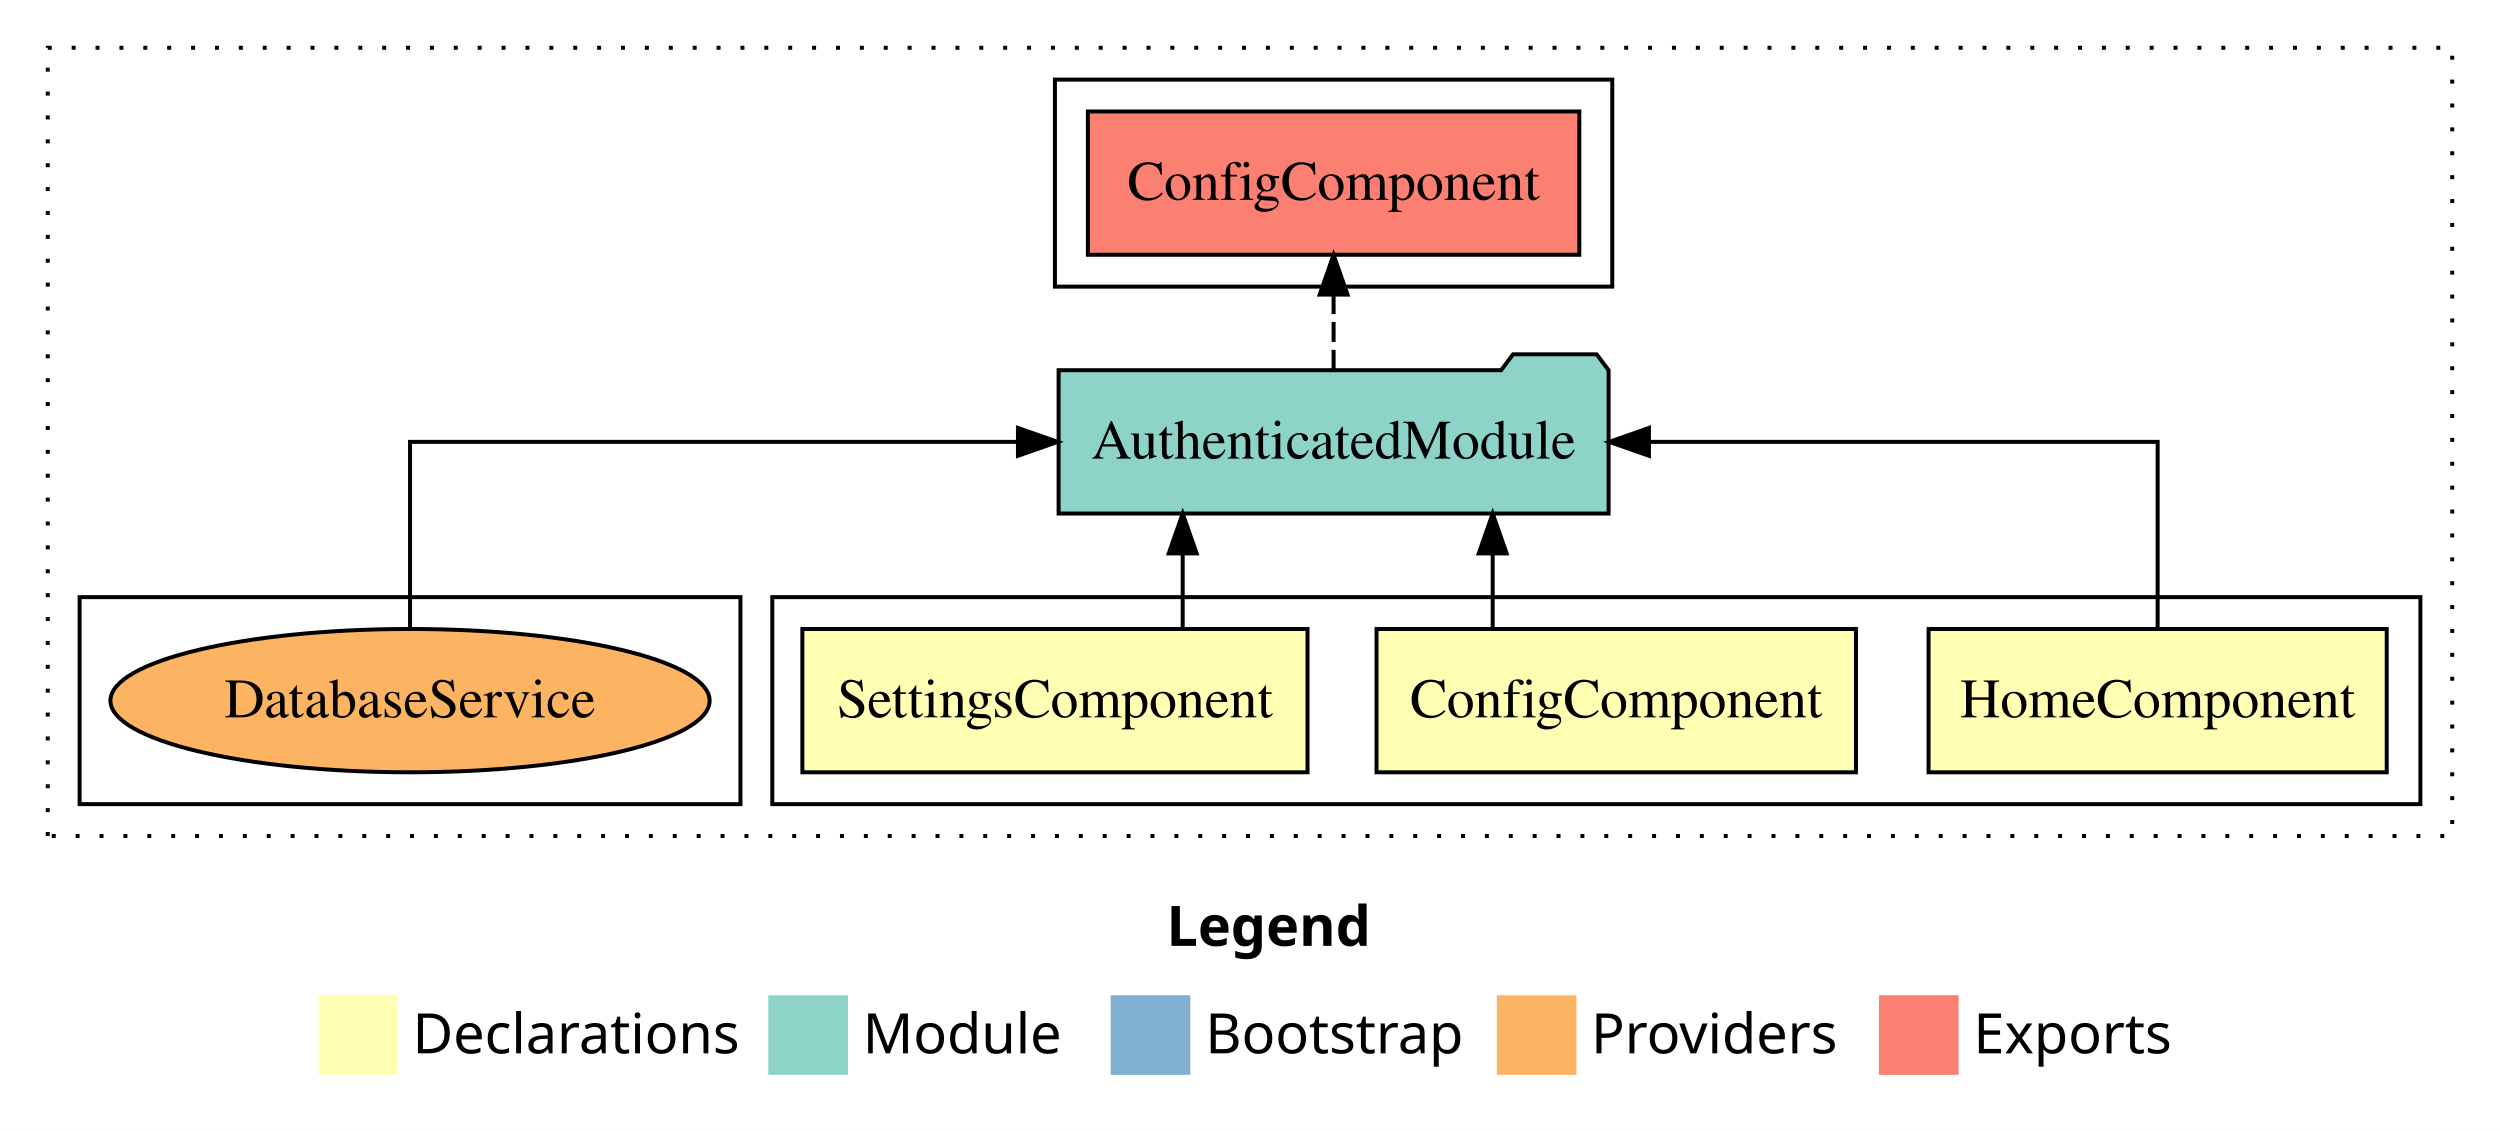
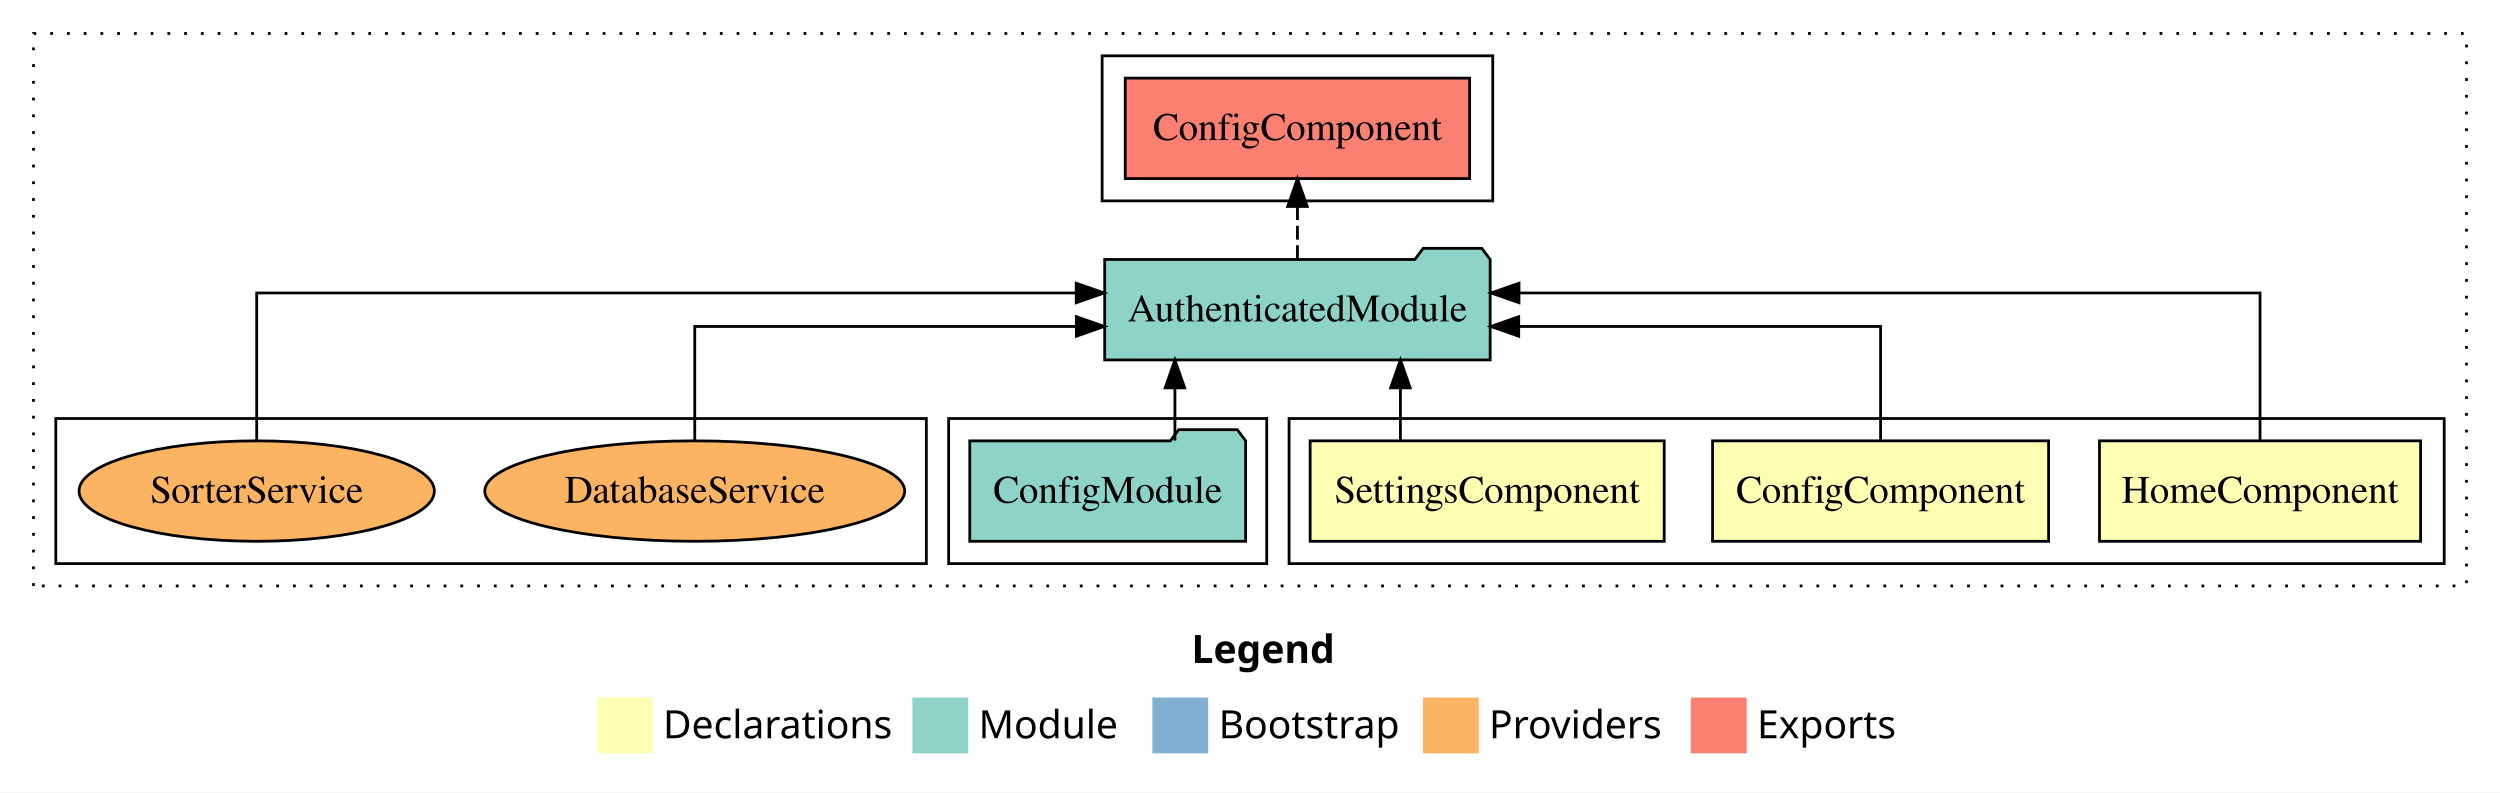
- <svg xmlns="http://www.w3.org/2000/svg" width="628pt" height="284pt" viewBox="0.00 0.00 628.00 284.00">
+ <svg xmlns="http://www.w3.org/2000/svg" width="896pt" height="284pt" viewBox="0.00 0.00 896.00 284.00">
  <g id="graph0" class="graph" transform="scale(1 1) rotate(0) translate(4 280)">
-     <polygon fill="#ffffff" stroke="transparent" points="-4,4 -4,-280 624,-280 624,4 -4,4" />
-     <text text-anchor="start" x="289.009" y="-42.4" font-family="sans-serif" font-weight="bold" font-size="14.00" fill="#000000">Legend</text>
-     <polygon fill="#ffffb3" stroke="transparent" points="76,-10 76,-30 96,-30 96,-10 76,-10" />
-     <text text-anchor="start" x="99.629" y="-15.4" font-family="sans-serif" font-size="14.00" fill="#000000">  Declarations</text>
-     <polygon fill="#8dd3c7" stroke="transparent" points="189,-10 189,-30 209,-30 209,-10 189,-10" />
-     <text text-anchor="start" x="212.725" y="-15.4" font-family="sans-serif" font-size="14.00" fill="#000000">  Module</text>
-     <polygon fill="#80b1d3" stroke="transparent" points="275,-10 275,-30 295,-30 295,-10 275,-10" />
-     <text text-anchor="start" x="298.781" y="-15.4" font-family="sans-serif" font-size="14.00" fill="#000000">  Bootstrap</text>
-     <polygon fill="#fdb462" stroke="transparent" points="372,-10 372,-30 392,-30 392,-10 372,-10" />
-     <text text-anchor="start" x="395.673" y="-15.4" font-family="sans-serif" font-size="14.00" fill="#000000">  Providers</text>
-     <polygon fill="#fb8072" stroke="transparent" points="468,-10 468,-30 488,-30 488,-10 468,-10" />
-     <text text-anchor="start" x="491.726" y="-15.4" font-family="sans-serif" font-size="14.00" fill="#000000">  Exports</text>
+     <polygon fill="#ffffff" stroke="transparent" points="-4,4 -4,-280 892,-280 892,4 -4,4" />
+     <text text-anchor="start" x="423.009" y="-42.4" font-family="sans-serif" font-weight="bold" font-size="14.00" fill="#000000">Legend</text>
+     <polygon fill="#ffffb3" stroke="transparent" points="210,-10 210,-30 230,-30 230,-10 210,-10" />
+     <text text-anchor="start" x="233.629" y="-15.4" font-family="sans-serif" font-size="14.00" fill="#000000">  Declarations</text>
+     <polygon fill="#8dd3c7" stroke="transparent" points="323,-10 323,-30 343,-30 343,-10 323,-10" />
+     <text text-anchor="start" x="346.725" y="-15.4" font-family="sans-serif" font-size="14.00" fill="#000000">  Module</text>
+     <polygon fill="#80b1d3" stroke="transparent" points="409,-10 409,-30 429,-30 429,-10 409,-10" />
+     <text text-anchor="start" x="432.781" y="-15.4" font-family="sans-serif" font-size="14.00" fill="#000000">  Bootstrap</text>
+     <polygon fill="#fdb462" stroke="transparent" points="506,-10 506,-30 526,-30 526,-10 506,-10" />
+     <text text-anchor="start" x="529.673" y="-15.4" font-family="sans-serif" font-size="14.00" fill="#000000">  Providers</text>
+     <polygon fill="#fb8072" stroke="transparent" points="602,-10 602,-30 622,-30 622,-10 602,-10" />
+     <text text-anchor="start" x="625.726" y="-15.4" font-family="sans-serif" font-size="14.00" fill="#000000">  Exports</text>
    <g id="clust1" class="cluster">
-       <polygon fill="none" stroke="#000000" stroke-dasharray="1,5" points="8,-70 8,-268 612,-268 612,-70 8,-70" />
+       <polygon fill="none" stroke="#000000" stroke-dasharray="1,5" points="8,-70 8,-268 880,-268 880,-70 8,-70" />
    </g>
    <g id="clust2" class="cluster">
-       <polygon fill="none" stroke="#000000" points="190,-78 190,-130 604,-130 604,-78 190,-78" />
+       <polygon fill="none" stroke="#000000" points="458,-78 458,-130 872,-130 872,-78 458,-78" />
+     </g>
+     <g id="clust6" class="cluster">
+       <polygon fill="none" stroke="#000000" points="336,-78 336,-130 450,-130 450,-78 336,-78" />
    </g>
    <g id="clust7" class="cluster">
-       <polygon fill="none" stroke="#000000" points="261,-208 261,-260 401,-260 401,-208 261,-208" />
+       <polygon fill="none" stroke="#000000" points="391,-208 391,-260 531,-260 531,-208 391,-208" />
    </g>
    <g id="clust9" class="cluster">
-       <polygon fill="none" stroke="#000000" points="16,-78 16,-130 182,-130 182,-78 16,-78" />
+       <polygon fill="none" stroke="#000000" points="16,-78 16,-130 328,-130 328,-78 16,-78" />
    </g>
    <g id="node1" class="node">
-       <polygon fill="#ffffb3" stroke="#000000" points="595.545,-122 480.455,-122 480.455,-86 595.545,-86 595.545,-122" />
-       <text text-anchor="middle" x="538" y="-99.8" font-family="Times,serif" font-size="14.00" fill="#000000">HomeComponent</text>
+       <polygon fill="#ffffb3" stroke="#000000" points="863.545,-122 748.455,-122 748.455,-86 863.545,-86 863.545,-122" />
+       <text text-anchor="middle" x="806" y="-99.8" font-family="Times,serif" font-size="14.00" fill="#000000">HomeComponent</text>
    </g>
    <g id="node4" class="node">
-       <polygon fill="#8dd3c7" stroke="#000000" points="400.077,-187 397.077,-191 376.077,-191 373.077,-187 261.923,-187 261.923,-151 400.077,-151 400.077,-187" />
-       <text text-anchor="middle" x="331" y="-164.8" font-family="Times,serif" font-size="14.00" fill="#000000">AuthenticatedModule</text>
+       <polygon fill="#8dd3c7" stroke="#000000" points="530.077,-187 527.077,-191 506.077,-191 503.077,-187 391.923,-187 391.923,-151 530.077,-151 530.077,-187" />
+       <text text-anchor="middle" x="461" y="-164.8" font-family="Times,serif" font-size="14.00" fill="#000000">AuthenticatedModule</text>
    </g>
    <g id="edge1" class="edge">
-       <path fill="none" stroke="#000000" d="M538,-122.106C538,-141.339 538,-169 538,-169 538,-169 410.216,-169 410.216,-169" />
-       <polygon fill="#000000" stroke="#000000" points="410.216,-165.5 400.216,-169 410.216,-172.5 410.216,-165.5" />
+       <path fill="none" stroke="#000000" d="M806,-122.284C806,-143.321 806,-175 806,-175 806,-175 540.401,-175 540.401,-175" />
+       <polygon fill="#000000" stroke="#000000" points="540.401,-171.5 530.401,-175 540.401,-178.5 540.401,-171.5" />
    </g>
    <g id="node2" class="node">
-       <polygon fill="#ffffb3" stroke="#000000" points="462.22,-122 341.78,-122 341.78,-86 462.22,-86 462.22,-122" />
-       <text text-anchor="middle" x="402" y="-99.8" font-family="Times,serif" font-size="14.00" fill="#000000">ConfigComponent</text>
+       <polygon fill="#ffffb3" stroke="#000000" points="730.22,-122 609.78,-122 609.78,-86 730.22,-86 730.22,-122" />
+       <text text-anchor="middle" x="670" y="-99.8" font-family="Times,serif" font-size="14.00" fill="#000000">ConfigComponent</text>
    </g>
    <g id="edge2" class="edge">
-       <path fill="none" stroke="#000000" d="M370.964,-122.106C370.964,-122.106 370.964,-140.991 370.964,-140.991" />
-       <polygon fill="#000000" stroke="#000000" points="367.464,-140.991 370.964,-150.991 374.464,-140.991 367.464,-140.991" />
+       <path fill="none" stroke="#000000" d="M670,-122.022C670,-139.373 670,-163 670,-163 670,-163 540.304,-163 540.304,-163" />
+       <polygon fill="#000000" stroke="#000000" points="540.304,-159.5 530.304,-163 540.304,-166.5 540.304,-159.5" />
    </g>
    <g id="node3" class="node">
-       <polygon fill="#ffffb3" stroke="#000000" points="324.447,-122 197.553,-122 197.553,-86 324.447,-86 324.447,-122" />
-       <text text-anchor="middle" x="261" y="-99.8" font-family="Times,serif" font-size="14.00" fill="#000000">SettingsComponent</text>
+       <polygon fill="#ffffb3" stroke="#000000" points="592.447,-122 465.553,-122 465.553,-86 592.447,-86 592.447,-122" />
+       <text text-anchor="middle" x="529" y="-99.8" font-family="Times,serif" font-size="14.00" fill="#000000">SettingsComponent</text>
    </g>
    <g id="edge3" class="edge">
-       <path fill="none" stroke="#000000" d="M293.092,-122.106C293.092,-122.106 293.092,-140.991 293.092,-140.991" />
-       <polygon fill="#000000" stroke="#000000" points="289.592,-140.991 293.092,-150.991 296.592,-140.991 289.592,-140.991" />
+       <path fill="none" stroke="#000000" d="M497.908,-122.106C497.908,-122.106 497.908,-140.991 497.908,-140.991" />
+       <polygon fill="#000000" stroke="#000000" points="494.408,-140.991 497.908,-150.991 501.408,-140.991 494.408,-140.991" />
+     </g>
+     <g id="node6" class="node">
+       <polygon fill="#fb8072" stroke="#000000" points="522.721,-252 399.279,-252 399.279,-216 522.721,-216 522.721,-252" />
+       <text text-anchor="middle" x="461" y="-229.8" font-family="Times,serif" font-size="14.00" fill="#000000">ConfigComponent </text>
+     </g>
+     <g id="edge5" class="edge">
+       <path fill="none" stroke="#000000" stroke-dasharray="5,2" d="M461,-187.106C461,-187.106 461,-205.991 461,-205.991" />
+       <polygon fill="#000000" stroke="#000000" points="457.5,-205.991 461,-215.991 464.5,-205.991 457.5,-205.991" />
    </g>
    <g id="node5" class="node">
-       <polygon fill="#fb8072" stroke="#000000" points="392.721,-252 269.279,-252 269.279,-216 392.721,-216 392.721,-252" />
-       <text text-anchor="middle" x="331" y="-229.8" font-family="Times,serif" font-size="14.00" fill="#000000">ConfigComponent </text>
+       <polygon fill="#8dd3c7" stroke="#000000" points="442.439,-122 439.439,-126 418.439,-126 415.439,-122 343.561,-122 343.561,-86 442.439,-86 442.439,-122" />
+       <text text-anchor="middle" x="393" y="-99.8" font-family="Times,serif" font-size="14.00" fill="#000000">ConfigModule</text>
    </g>
    <g id="edge4" class="edge">
-       <path fill="none" stroke="#000000" stroke-dasharray="5,2" d="M331,-187.106C331,-187.106 331,-205.991 331,-205.991" />
-       <polygon fill="#000000" stroke="#000000" points="327.5,-205.991 331,-215.991 334.5,-205.991 327.5,-205.991" />
+       <path fill="none" stroke="#000000" d="M417.09,-122.106C417.09,-122.106 417.09,-140.991 417.09,-140.991" />
+       <polygon fill="#000000" stroke="#000000" points="413.59,-140.991 417.09,-150.991 420.59,-140.991 413.59,-140.991" />
    </g>
-     <g id="node6" class="node">
-       <ellipse fill="#fdb462" stroke="#000000" cx="99" cy="-104" rx="75.256" ry="18" />
-       <text text-anchor="middle" x="99" y="-99.8" font-family="Times,serif" font-size="14.00" fill="#000000">DatabaseService</text>
+     <g id="node7" class="node">
+       <ellipse fill="#fdb462" stroke="#000000" cx="245" cy="-104" rx="75.256" ry="18" />
+       <text text-anchor="middle" x="245" y="-99.8" font-family="Times,serif" font-size="14.00" fill="#000000">DatabaseService</text>
    </g>
-     <g id="edge5" class="edge">
-       <path fill="none" stroke="#000000" d="M99,-122.106C99,-141.339 99,-169 99,-169 99,-169 251.707,-169 251.707,-169" />
-       <polygon fill="#000000" stroke="#000000" points="251.707,-172.5 261.707,-169 251.707,-165.5 251.707,-172.5" />
+     <g id="edge6" class="edge">
+       <path fill="none" stroke="#000000" d="M245,-122.022C245,-139.373 245,-163 245,-163 245,-163 381.765,-163 381.765,-163" />
+       <polygon fill="#000000" stroke="#000000" points="381.765,-166.5 391.765,-163 381.765,-159.5 381.765,-166.5" />
+     </g>
+     <g id="node8" class="node">
+       <ellipse fill="#fdb462" stroke="#000000" cx="88" cy="-104" rx="63.677" ry="18" />
+       <text text-anchor="middle" x="88" y="-99.8" font-family="Times,serif" font-size="14.00" fill="#000000">SorterService</text>
+     </g>
+     <g id="edge7" class="edge">
+       <path fill="none" stroke="#000000" d="M88,-122.284C88,-143.321 88,-175 88,-175 88,-175 381.716,-175 381.716,-175" />
+       <polygon fill="#000000" stroke="#000000" points="381.716,-178.5 391.716,-175 381.716,-171.5 381.716,-178.5" />
    </g>
  </g>
</svg>
